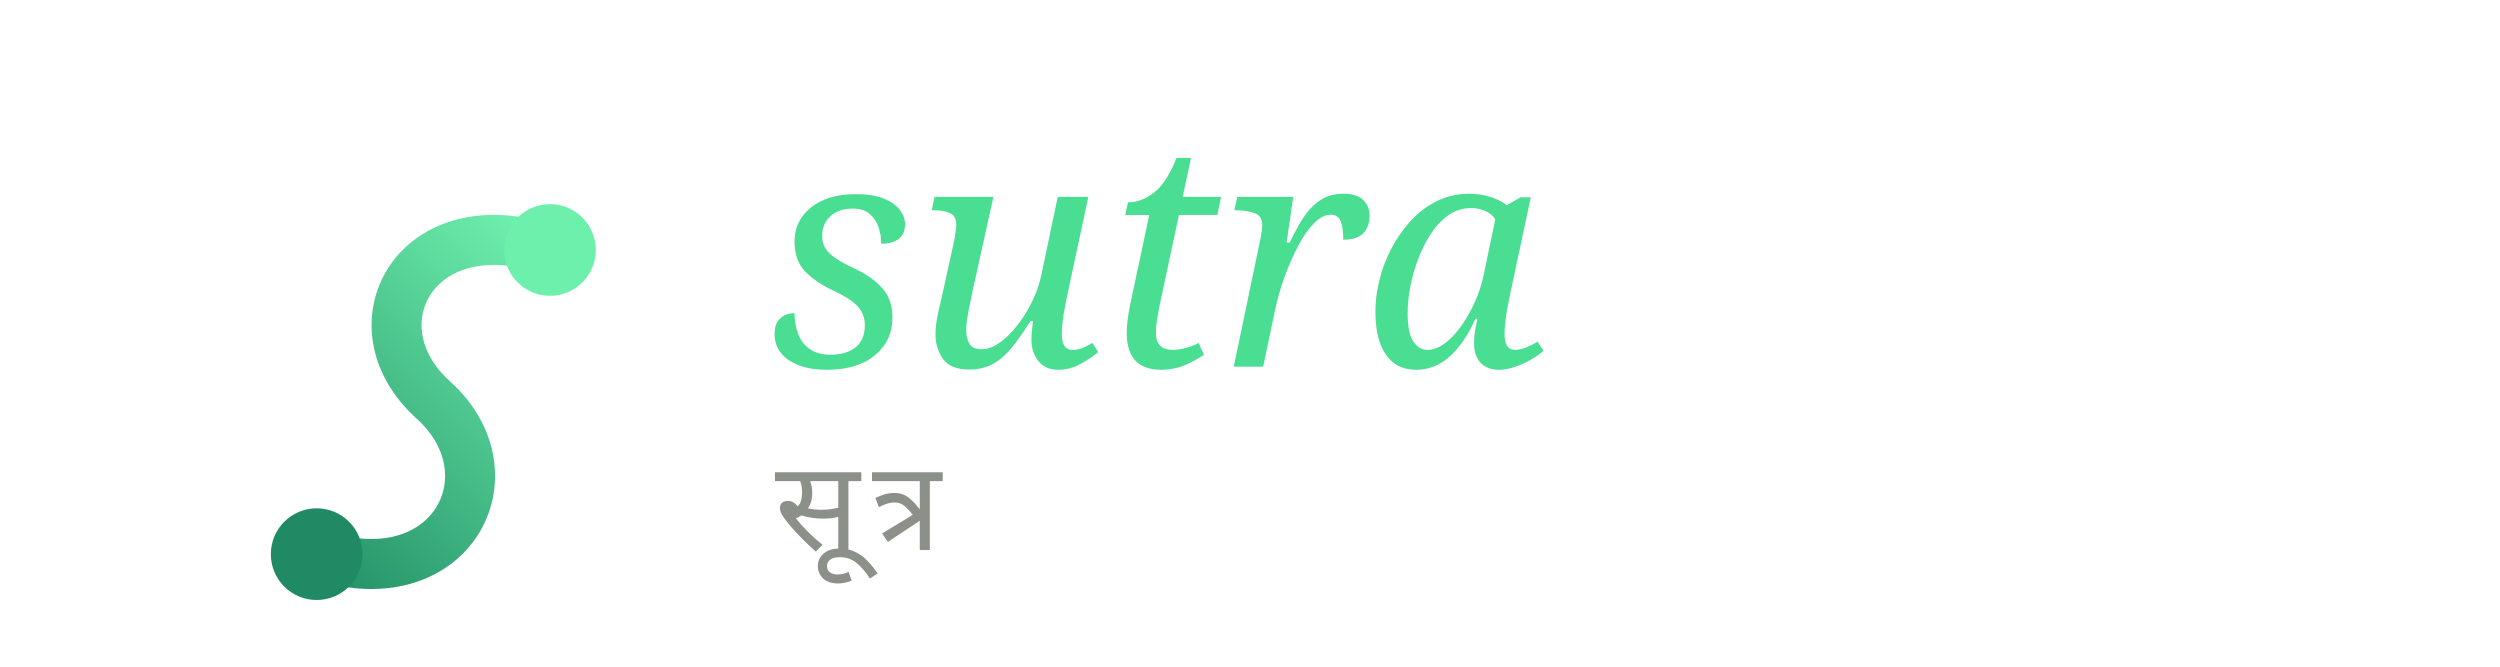
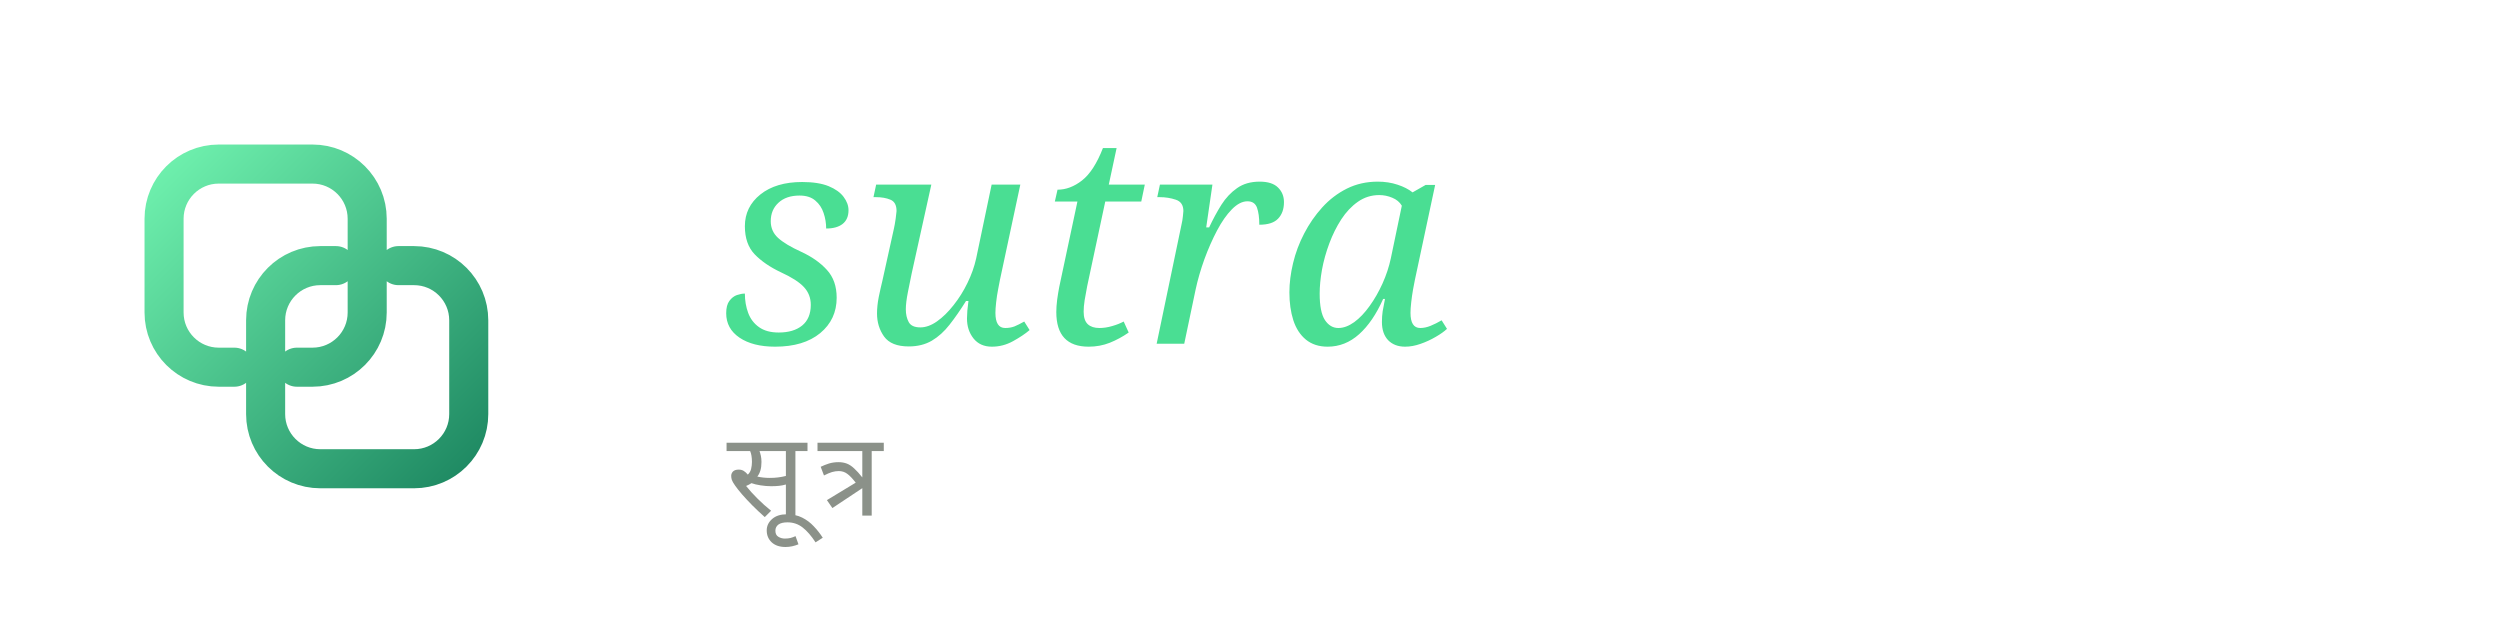
- <svg xmlns="http://www.w3.org/2000/svg" width="300" height="80" viewBox="0 0 300 80" fill="none" role="img" aria-label="Sutra">
+ <svg xmlns="http://www.w3.org/2000/svg" width="320" height="80" viewBox="0 0 320 80" fill="none" role="img" aria-label="Sutra">
  <defs>
-     <linearGradient id="wmThread" x1="58" y1="22" x2="22" y2="58" gradientUnits="userSpaceOnUse">
+     <linearGradient id="wmKnot" x1="13" y1="13" x2="52" y2="52" gradientUnits="userSpaceOnUse">
      <stop offset="0" stop-color="#6ef0ad" />
      <stop offset="1" stop-color="#1f8a63" />
    </linearGradient>
  </defs>
  <g transform="translate(8,8)">
-     <path d="M58 22 C42 16.5 34 31 44 40 C54 49 46 64 30 58.5" stroke="url(#wmThread)" stroke-width="6" stroke-linecap="round" />
-     <circle cx="58" cy="22" r="5.5" fill="#6ef0ad" />
-     <circle cx="30" cy="58.5" r="5.5" fill="#1f8a63" />
+     <path d="M20 13 H32 A7 7 0 0 1 39 20 V32 A7 7 0 0 1 32 39 H30 M22 39 H20 A7 7 0 0 1 13 32 V20 A7 7 0 0 1 20 13              M33 26 H35 M43 26 H45 A7 7 0 0 1 52 33 V45 A7 7 0 0 1 45 52 H33 A7 7 0 0 1 26 45 V33 A7 7 0 0 1 33 26" stroke="url(#wmKnot)" stroke-width="5" stroke-linecap="round" stroke-linejoin="round" />
  </g>
  <text x="92" y="44" font-family="Fraunces, Georgia, serif" font-style="italic" font-size="38" fill="#4ade93">sutra</text>
  <text x="93" y="66" font-family="'Noto Sans Devanagari', system-ui, sans-serif" font-size="15" letter-spacing="1.5" fill="#8b9189">सूत्र</text>
</svg>
